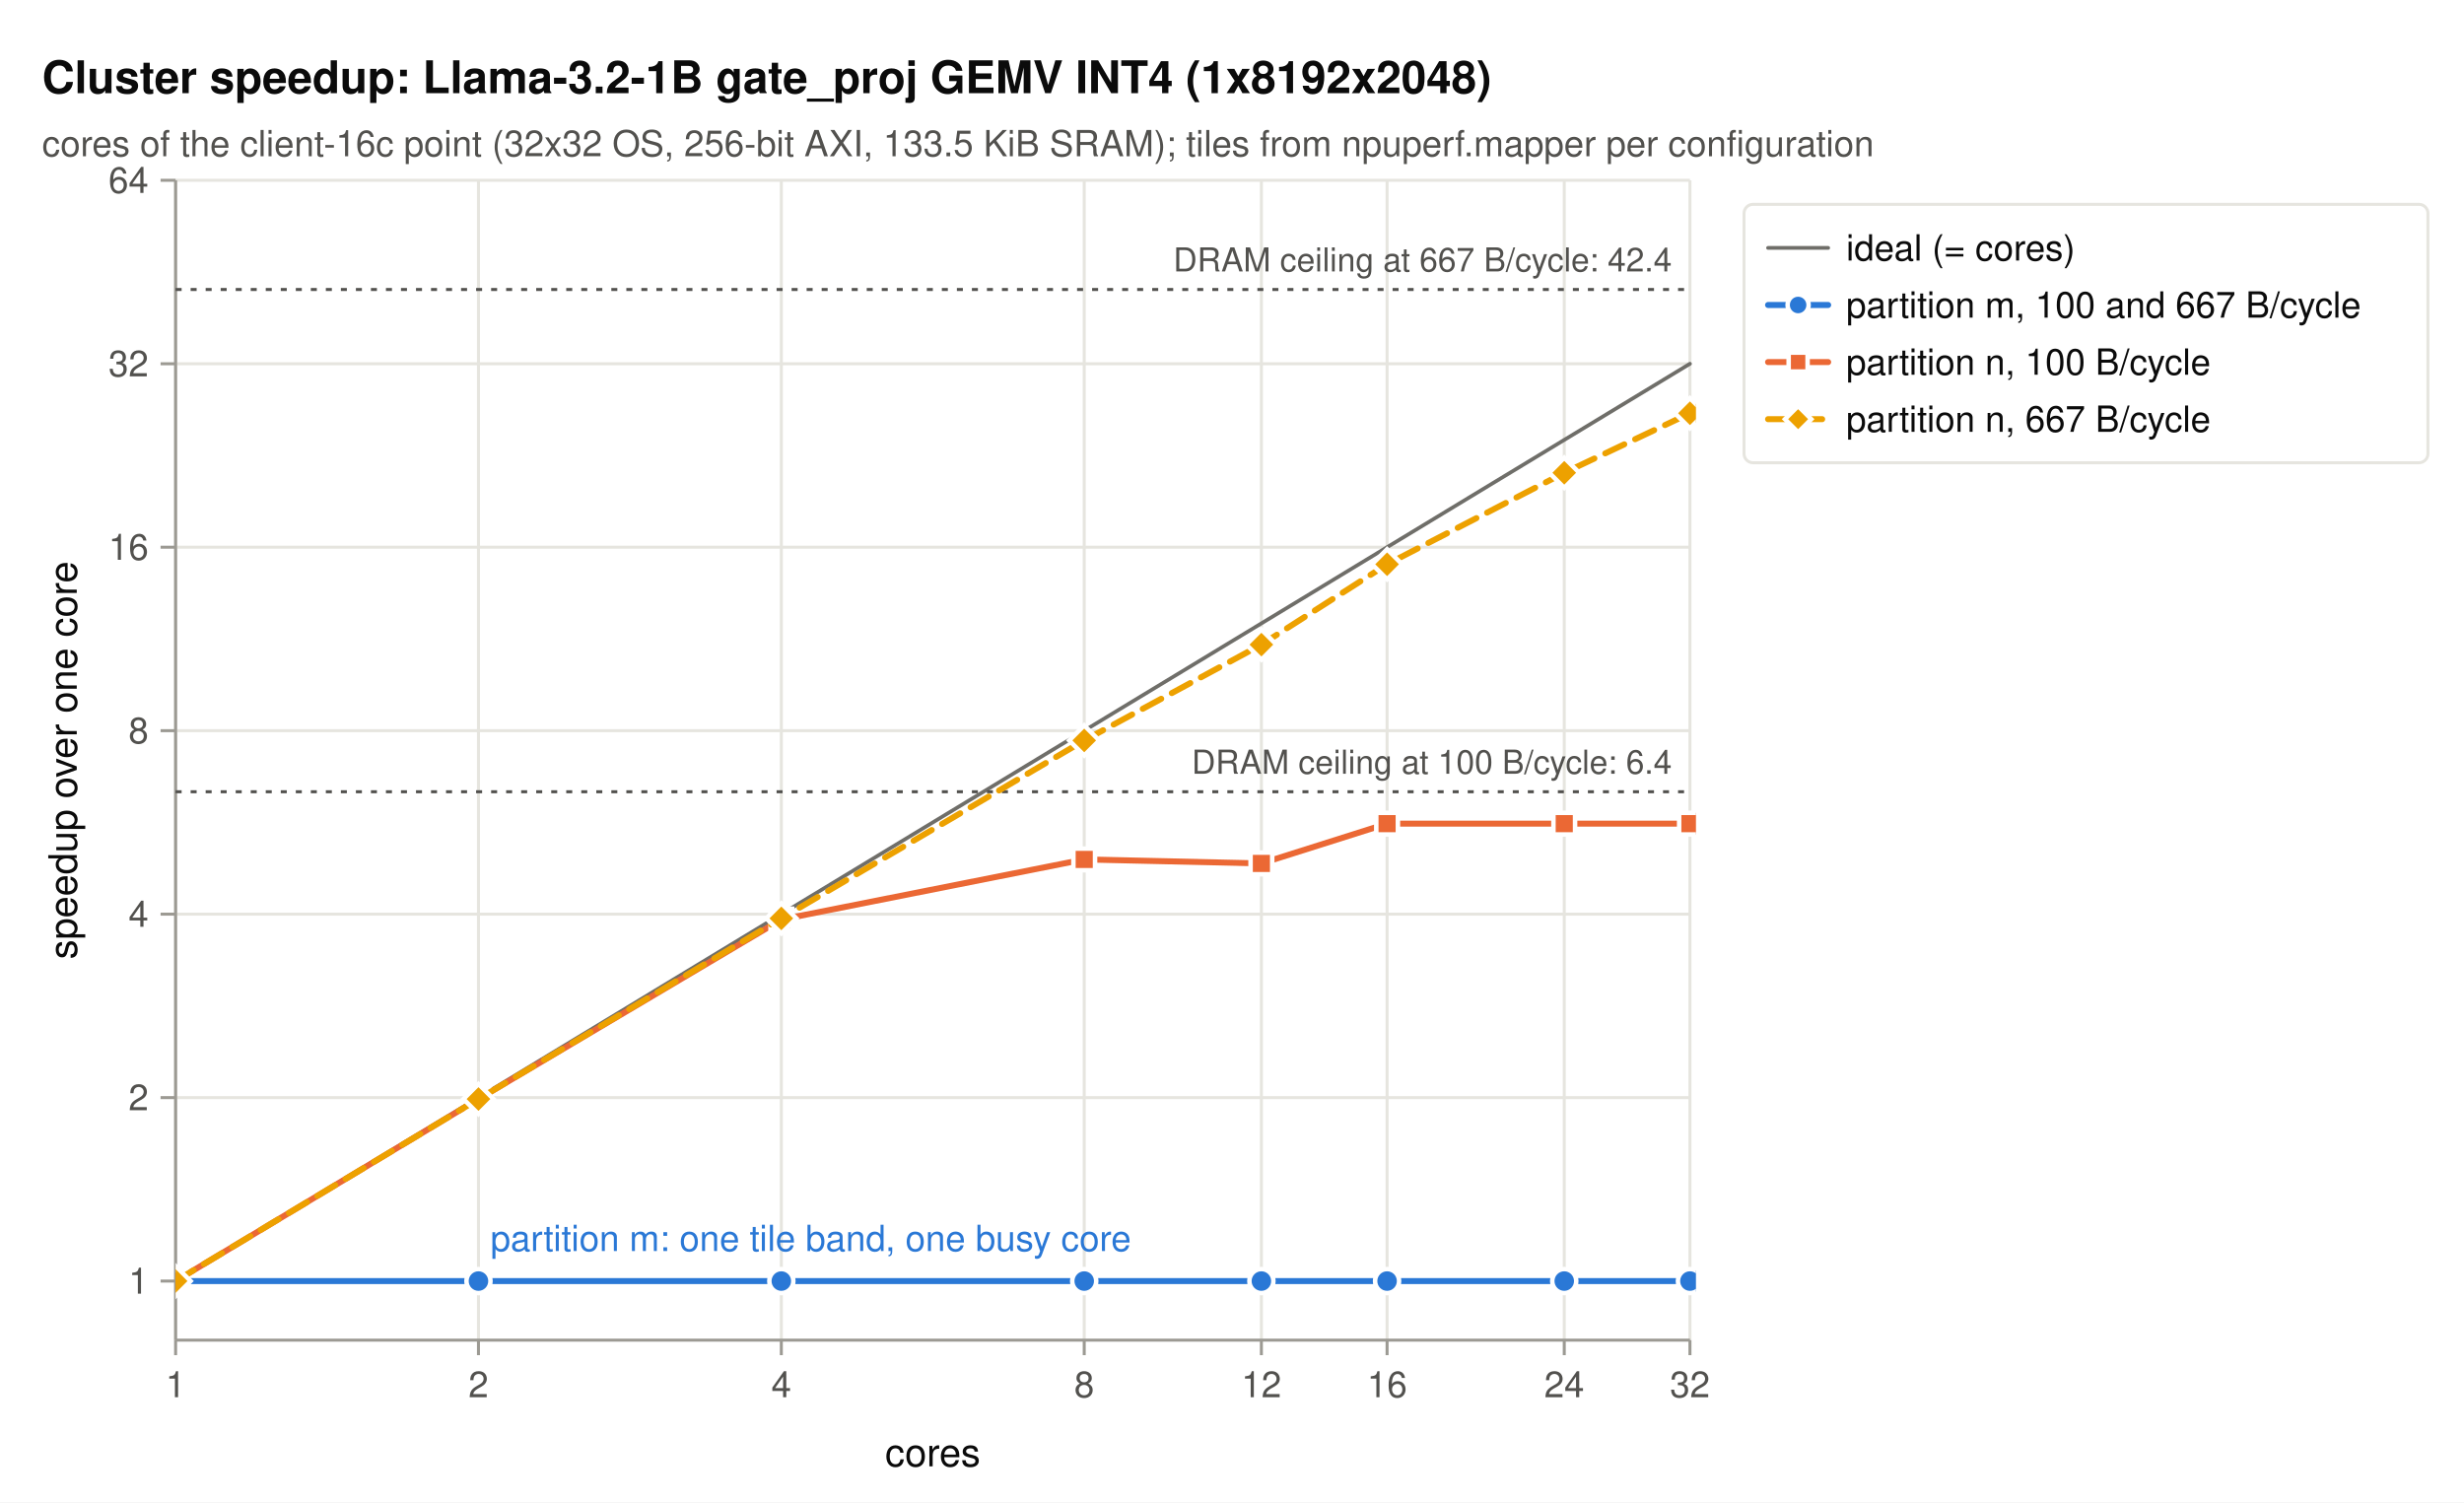
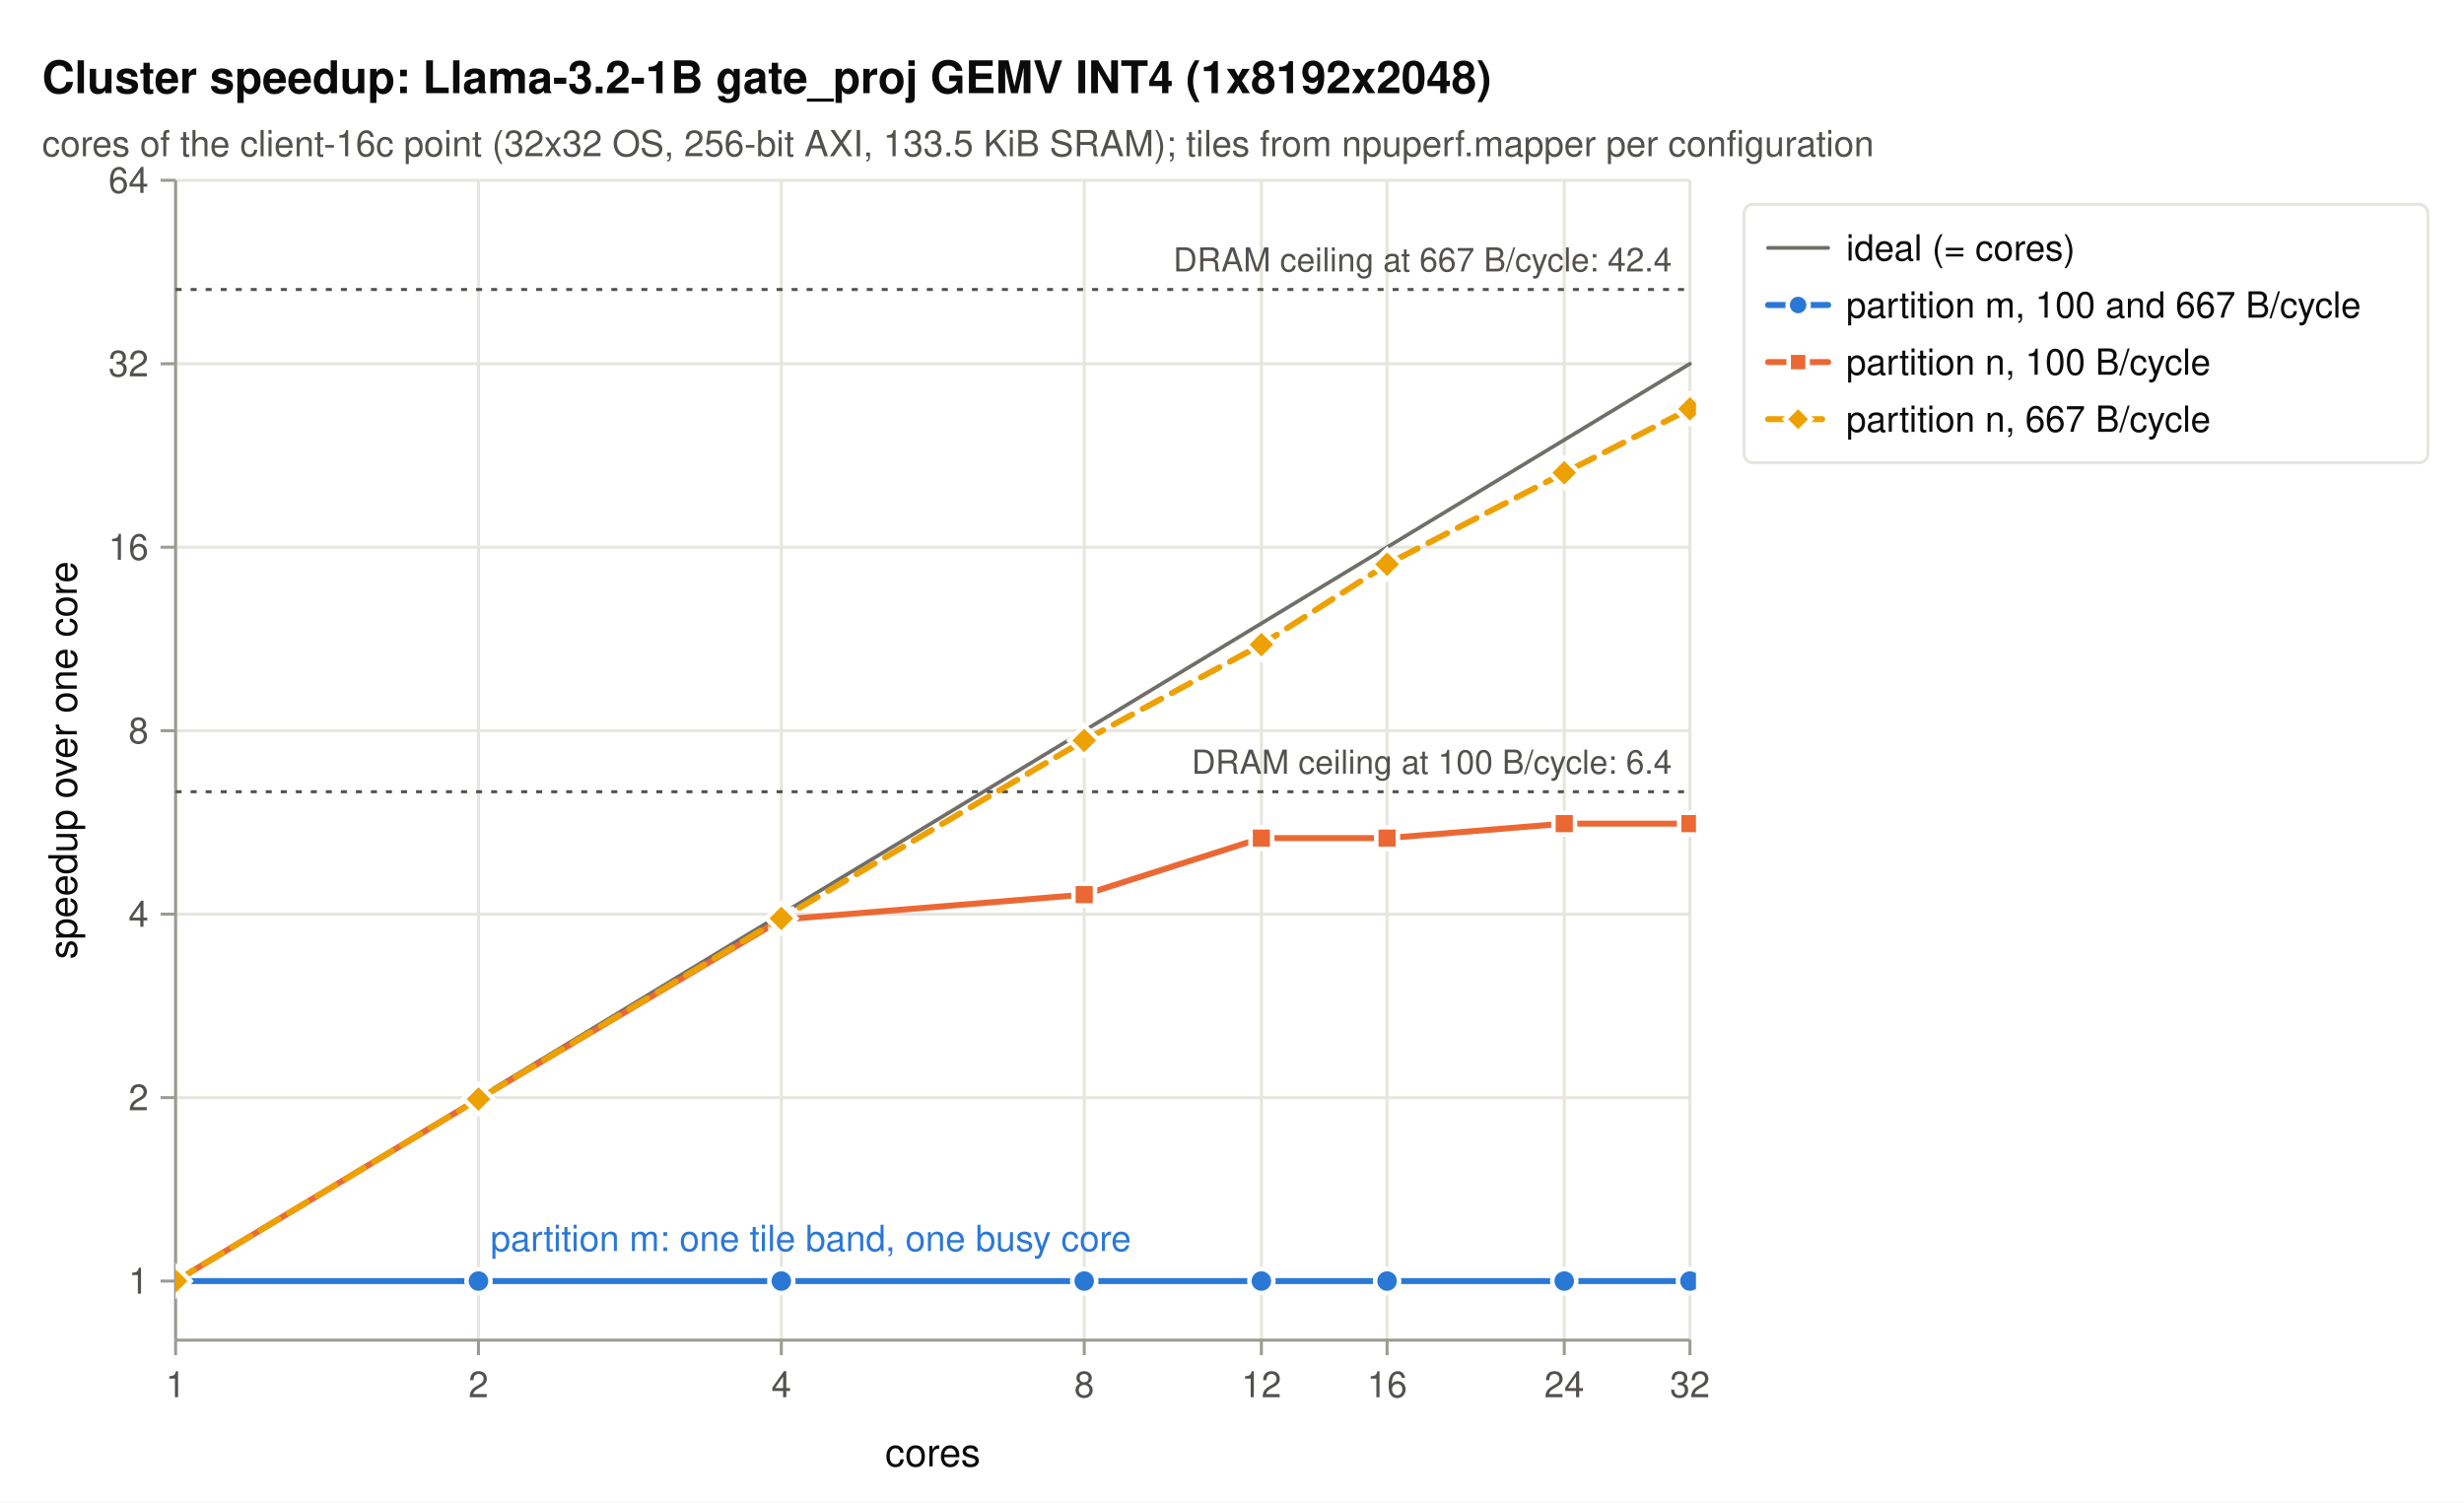
<svg xmlns="http://www.w3.org/2000/svg" width="820" height="500" viewBox="0 0 820 500" font-family="system-ui, -apple-system, 'Segoe UI', Helvetica, Arial, sans-serif">
  <rect width="820" height="500" fill="#ffffff" />
  <defs>
    <clipPath id="s4-gemv-plot">
      <rect x="58.44" y="58" width="505.96" height="388" />
    </clipPath>
  </defs>
  <text x="14" y="31" font-size="15" fill="#0b0b0b" font-weight="600">Cluster speedup: Llama-3.2-1B gate_proj GEMV INT4 (1x8192x2048)</text>
  <text x="14" y="52" font-size="12" fill="#52514e">cores of the client-16c point (32x32 OS, 256-bit AXI, 133.5 KiB SRAM); tiles from npuperf.mapper per configuration</text>
  <g stroke="#e6e5df" stroke-width="1" fill="none">
    <line x1="58.44" y1="426.34" x2="562.4" y2="426.34" />
    <line x1="58.44" y1="365.29" x2="562.4" y2="365.29" />
    <line x1="58.44" y1="304.23" x2="562.4" y2="304.23" />
    <line x1="58.44" y1="243.17" x2="562.4" y2="243.17" />
    <line x1="58.44" y1="182.11" x2="562.4" y2="182.11" />
    <line x1="58.44" y1="121.06" x2="562.4" y2="121.06" />
    <line x1="58.44" y1="60" x2="562.4" y2="60" />
    <line x1="58.44" y1="60" x2="58.44" y2="446" />
    <line x1="159.23" y1="60" x2="159.23" y2="446" />
    <line x1="260.02" y1="60" x2="260.02" y2="446" />
    <line x1="360.82" y1="60" x2="360.82" y2="446" />
    <line x1="419.78" y1="60" x2="419.78" y2="446" />
    <line x1="461.61" y1="60" x2="461.61" y2="446" />
    <line x1="520.57" y1="60" x2="520.57" y2="446" />
    <line x1="562.4" y1="60" x2="562.4" y2="446" />
  </g>
  <g stroke="#9c9a93" stroke-width="1" fill="none">
    <line x1="58.44" y1="446" x2="562.4" y2="446" />
    <line x1="58.44" y1="60" x2="58.44" y2="446" />
    <line x1="58.44" y1="446" x2="58.44" y2="451" />
    <line x1="159.23" y1="446" x2="159.23" y2="451" />
    <line x1="260.02" y1="446" x2="260.02" y2="451" />
    <line x1="360.82" y1="446" x2="360.82" y2="451" />
    <line x1="419.78" y1="446" x2="419.78" y2="451" />
    <line x1="461.61" y1="446" x2="461.61" y2="451" />
    <line x1="520.57" y1="446" x2="520.57" y2="451" />
    <line x1="562.4" y1="446" x2="562.4" y2="451" />
    <line x1="53.44" y1="426.34" x2="58.44" y2="426.34" />
    <line x1="53.44" y1="365.29" x2="58.44" y2="365.29" />
    <line x1="53.44" y1="304.23" x2="58.44" y2="304.23" />
    <line x1="53.44" y1="243.17" x2="58.44" y2="243.17" />
    <line x1="53.44" y1="182.11" x2="58.44" y2="182.11" />
    <line x1="53.44" y1="121.06" x2="58.44" y2="121.06" />
    <line x1="53.44" y1="60" x2="58.44" y2="60" />
  </g>
  <g style="font-variant-numeric: tabular-nums">
    <text x="58.44" y="465" font-size="12" fill="#52514e" text-anchor="middle">1</text>
    <text x="159.23" y="465" font-size="12" fill="#52514e" text-anchor="middle">2</text>
    <text x="260.02" y="465" font-size="12" fill="#52514e" text-anchor="middle">4</text>
    <text x="360.82" y="465" font-size="12" fill="#52514e" text-anchor="middle">8</text>
    <text x="419.78" y="465" font-size="12" fill="#52514e" text-anchor="middle">12</text>
    <text x="461.61" y="465" font-size="12" fill="#52514e" text-anchor="middle">16</text>
    <text x="520.57" y="465" font-size="12" fill="#52514e" text-anchor="middle">24</text>
    <text x="562.4" y="465" font-size="12" fill="#52514e" text-anchor="middle">32</text>
    <text x="49.44" y="430.54" font-size="12" fill="#52514e" text-anchor="end">1</text>
    <text x="49.44" y="369.49" font-size="12" fill="#52514e" text-anchor="end">2</text>
    <text x="49.44" y="308.43" font-size="12" fill="#52514e" text-anchor="end">4</text>
    <text x="49.44" y="247.37" font-size="12" fill="#52514e" text-anchor="end">8</text>
    <text x="49.44" y="186.31" font-size="12" fill="#52514e" text-anchor="end">16</text>
    <text x="49.44" y="125.26" font-size="12" fill="#52514e" text-anchor="end">32</text>
    <text x="49.44" y="64.2" font-size="12" fill="#52514e" text-anchor="end">64</text>
  </g>
  <text x="310.42" y="488" font-size="13" fill="#0b0b0b" text-anchor="middle">cores</text>
  <text x="21.2" y="253" font-size="13" fill="#0b0b0b" text-anchor="middle" dominant-baseline="middle" transform="rotate(-90 21.2 253)">speedup over one core</text>
  <g clip-path="url(#s4-gemv-plot)">
    <path d="M58.44,426.34 L159.23,365.29 L260.02,304.23 L360.82,243.17 L419.78,207.46 L461.61,182.11 L520.57,146.4 L562.4,121.06" fill="none" stroke="#6f6e69" stroke-width="1.25" stroke-linejoin="round" stroke-linecap="round" />
    <line x1="58.44" y1="263.49" x2="562.4" y2="263.49" stroke="#52514e" stroke-width="1" stroke-dasharray="2 3" />
    <line x1="58.44" y1="96.34" x2="562.4" y2="96.34" stroke="#52514e" stroke-width="1" stroke-dasharray="2 3" />
    <path d="M58.44,426.34 L159.23,426.34 L260.02,426.34 L360.82,426.34 L419.78,426.34 L461.61,426.34 L520.57,426.34 L562.4,426.34" fill="none" stroke="#2a78d6" stroke-width="2" stroke-linejoin="round" stroke-linecap="round" />
    <circle cx="58.44" cy="426.34" r="4" fill="#2a78d6" stroke="#ffffff" stroke-width="1.5" />
    <circle cx="159.23" cy="426.34" r="4" fill="#2a78d6" stroke="#ffffff" stroke-width="1.5" />
    <circle cx="260.02" cy="426.34" r="4" fill="#2a78d6" stroke="#ffffff" stroke-width="1.5" />
    <circle cx="360.82" cy="426.34" r="4" fill="#2a78d6" stroke="#ffffff" stroke-width="1.5" />
    <circle cx="419.78" cy="426.34" r="4" fill="#2a78d6" stroke="#ffffff" stroke-width="1.5" />
    <circle cx="461.61" cy="426.34" r="4" fill="#2a78d6" stroke="#ffffff" stroke-width="1.5" />
    <circle cx="520.57" cy="426.34" r="4" fill="#2a78d6" stroke="#ffffff" stroke-width="1.5" />
    <circle cx="562.4" cy="426.34" r="4" fill="#2a78d6" stroke="#ffffff" stroke-width="1.5" />
-     <path d="M58.44,426.34 L159.23,365.76 L260.02,306.02 L360.82,286.02 L419.78,287.35 L461.61,274.11 L520.57,274.11 L562.4,274.11" fill="none" stroke="#eb6834" stroke-width="2" stroke-linejoin="round" stroke-linecap="round" />
+     <path d="M58.44,426.34 L159.23,365.76 L260.02,306.02 L360.82,297.74 L419.78,278.92 L461.61,278.92 L520.57,274.11 L562.4,274.11" fill="none" stroke="#eb6834" stroke-width="2" stroke-linejoin="round" stroke-linecap="round" />
    <rect x="54.84" y="422.74" width="7.2" height="7.2" fill="#eb6834" stroke="#ffffff" stroke-width="1.5" />
    <rect x="155.63" y="362.16" width="7.2" height="7.2" fill="#eb6834" stroke="#ffffff" stroke-width="1.5" />
    <rect x="256.42" y="302.42" width="7.2" height="7.2" fill="#eb6834" stroke="#ffffff" stroke-width="1.5" />
-     <rect x="357.22" y="282.42" width="7.2" height="7.2" fill="#eb6834" stroke="#ffffff" stroke-width="1.5" />
-     <rect x="416.18" y="283.75" width="7.2" height="7.2" fill="#eb6834" stroke="#ffffff" stroke-width="1.5" />
-     <rect x="458.01" y="270.51" width="7.2" height="7.2" fill="#eb6834" stroke="#ffffff" stroke-width="1.5" />
+     <rect x="357.22" y="294.14" width="7.2" height="7.2" fill="#eb6834" stroke="#ffffff" stroke-width="1.5" />
+     <rect x="416.18" y="275.32" width="7.2" height="7.2" fill="#eb6834" stroke="#ffffff" stroke-width="1.5" />
+     <rect x="458.01" y="275.32" width="7.2" height="7.2" fill="#eb6834" stroke="#ffffff" stroke-width="1.5" />
    <rect x="516.97" y="270.51" width="7.2" height="7.2" fill="#eb6834" stroke="#ffffff" stroke-width="1.5" />
    <rect x="558.8" y="270.51" width="7.2" height="7.2" fill="#eb6834" stroke="#ffffff" stroke-width="1.5" />
-     <path d="M58.44,426.34 L159.23,365.76 L260.02,305.64 L360.82,246.42 L419.78,214.53 L461.61,187.79 L520.57,157.34 L562.4,137.53" fill="none" stroke="#eda100" stroke-width="2" stroke-linejoin="round" stroke-linecap="round" stroke-dasharray="7 4" />
+     <path d="M58.44,426.34 L159.23,365.76 L260.02,305.64 L360.82,246.42 L419.78,214.53 L461.61,187.79 L520.57,157.34 L562.4,136.06" fill="none" stroke="#eda100" stroke-width="2" stroke-linejoin="round" stroke-linecap="round" stroke-dasharray="7 4" />
    <polygon points="58.44,421.34 63.44,426.34 58.44,431.34 53.44,426.34" fill="#eda100" stroke="#ffffff" stroke-width="1.5" />
    <polygon points="159.23,360.76 164.23,365.76 159.23,370.76 154.23,365.76" fill="#eda100" stroke="#ffffff" stroke-width="1.5" />
    <polygon points="260.02,300.64 265.02,305.64 260.02,310.64 255.02,305.64" fill="#eda100" stroke="#ffffff" stroke-width="1.5" />
    <polygon points="360.82,241.42 365.82,246.42 360.82,251.42 355.82,246.42" fill="#eda100" stroke="#ffffff" stroke-width="1.5" />
    <polygon points="419.78,209.53 424.78,214.53 419.78,219.53 414.78,214.53" fill="#eda100" stroke="#ffffff" stroke-width="1.5" />
    <polygon points="461.61,182.79 466.61,187.79 461.61,192.79 456.61,187.79" fill="#eda100" stroke="#ffffff" stroke-width="1.5" />
    <polygon points="520.57,152.34 525.57,157.34 520.57,162.34 515.57,157.34" fill="#eda100" stroke="#ffffff" stroke-width="1.5" />
-     <polygon points="562.4,132.53 567.4,137.53 562.4,142.53 557.4,137.53" fill="#eda100" stroke="#ffffff" stroke-width="1.5" />
+     <polygon points="562.4,131.06 567.4,136.06 562.4,141.06 557.4,136.06" fill="#eda100" stroke="#ffffff" stroke-width="1.5" />
  </g>
  <text x="556.4" y="257.49" font-size="11" fill="#52514e" text-anchor="end">DRAM ceiling at 100 B/cycle: 6.4</text>
  <text x="556.4" y="90.34" font-size="11" fill="#52514e" text-anchor="end">DRAM ceiling at 667 B/cycle: 42.4</text>
  <text x="163.23" y="416.34" font-size="12" fill="#2a78d6">partition m: one tile band, one busy core</text>
  <g transform="translate(580.4,68)">
    <rect width="227.6" height="86" rx="3" fill="#ffffff" fill-opacity="0.92" stroke="#e6e5df" />
    <line x1="8" y1="14.5" x2="28" y2="14.5" stroke="#6f6e69" stroke-width="1.25" stroke-linecap="round" />
    <text x="34" y="18.7" font-size="12" fill="#0b0b0b">ideal (= cores)</text>
    <line x1="8" y1="33.5" x2="28" y2="33.5" stroke="#2a78d6" stroke-width="2" stroke-linecap="round" />
    <circle cx="18" cy="33.5" r="3.5" fill="#2a78d6" stroke="#ffffff" stroke-width="1.5" />
    <text x="34" y="37.7" font-size="12" fill="#0b0b0b">partition m, 100 and 667 B/cycle</text>
    <line x1="8" y1="52.5" x2="28" y2="52.5" stroke="#eb6834" stroke-width="2" stroke-linecap="round" />
    <rect x="14.85" y="49.35" width="6.3" height="6.3" fill="#eb6834" stroke="#ffffff" stroke-width="1.5" />
    <text x="34" y="56.7" font-size="12" fill="#0b0b0b">partition n, 100 B/cycle</text>
    <line x1="8" y1="71.5" x2="28" y2="71.5" stroke="#eda100" stroke-width="2" stroke-linecap="round" stroke-dasharray="7 4" />
    <polygon points="18,67.12 22.38,71.5 18,75.88 13.62,71.5" fill="#eda100" stroke="#ffffff" stroke-width="1.5" />
    <text x="34" y="75.7" font-size="12" fill="#0b0b0b">partition n, 667 B/cycle</text>
  </g>
</svg>
